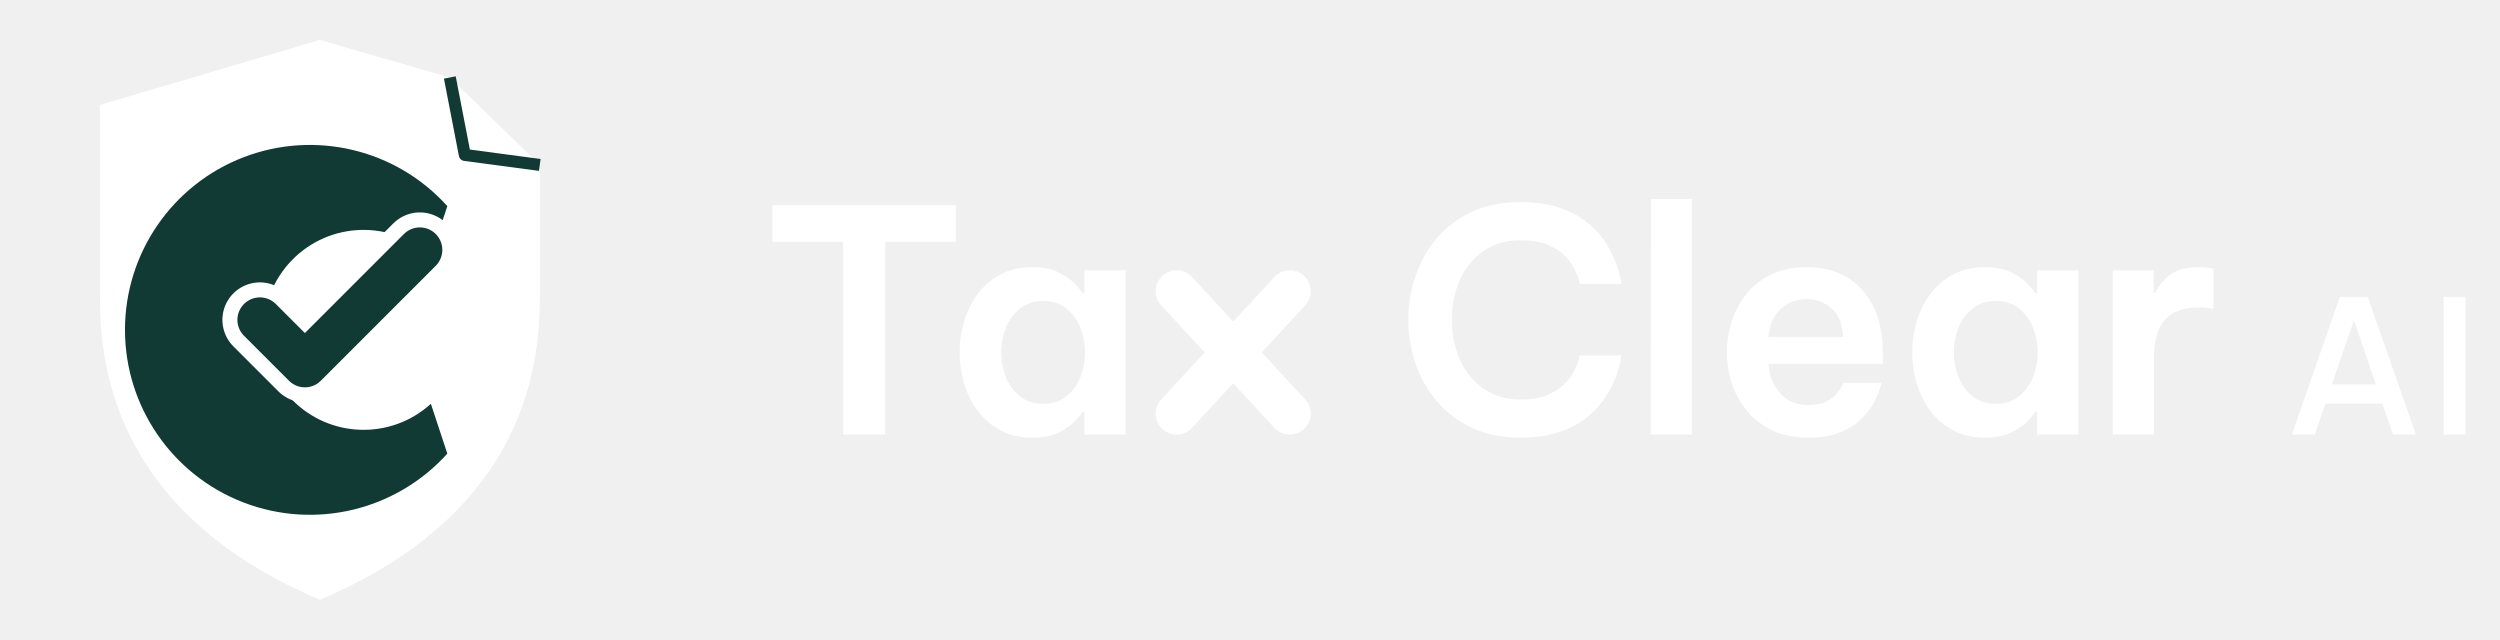
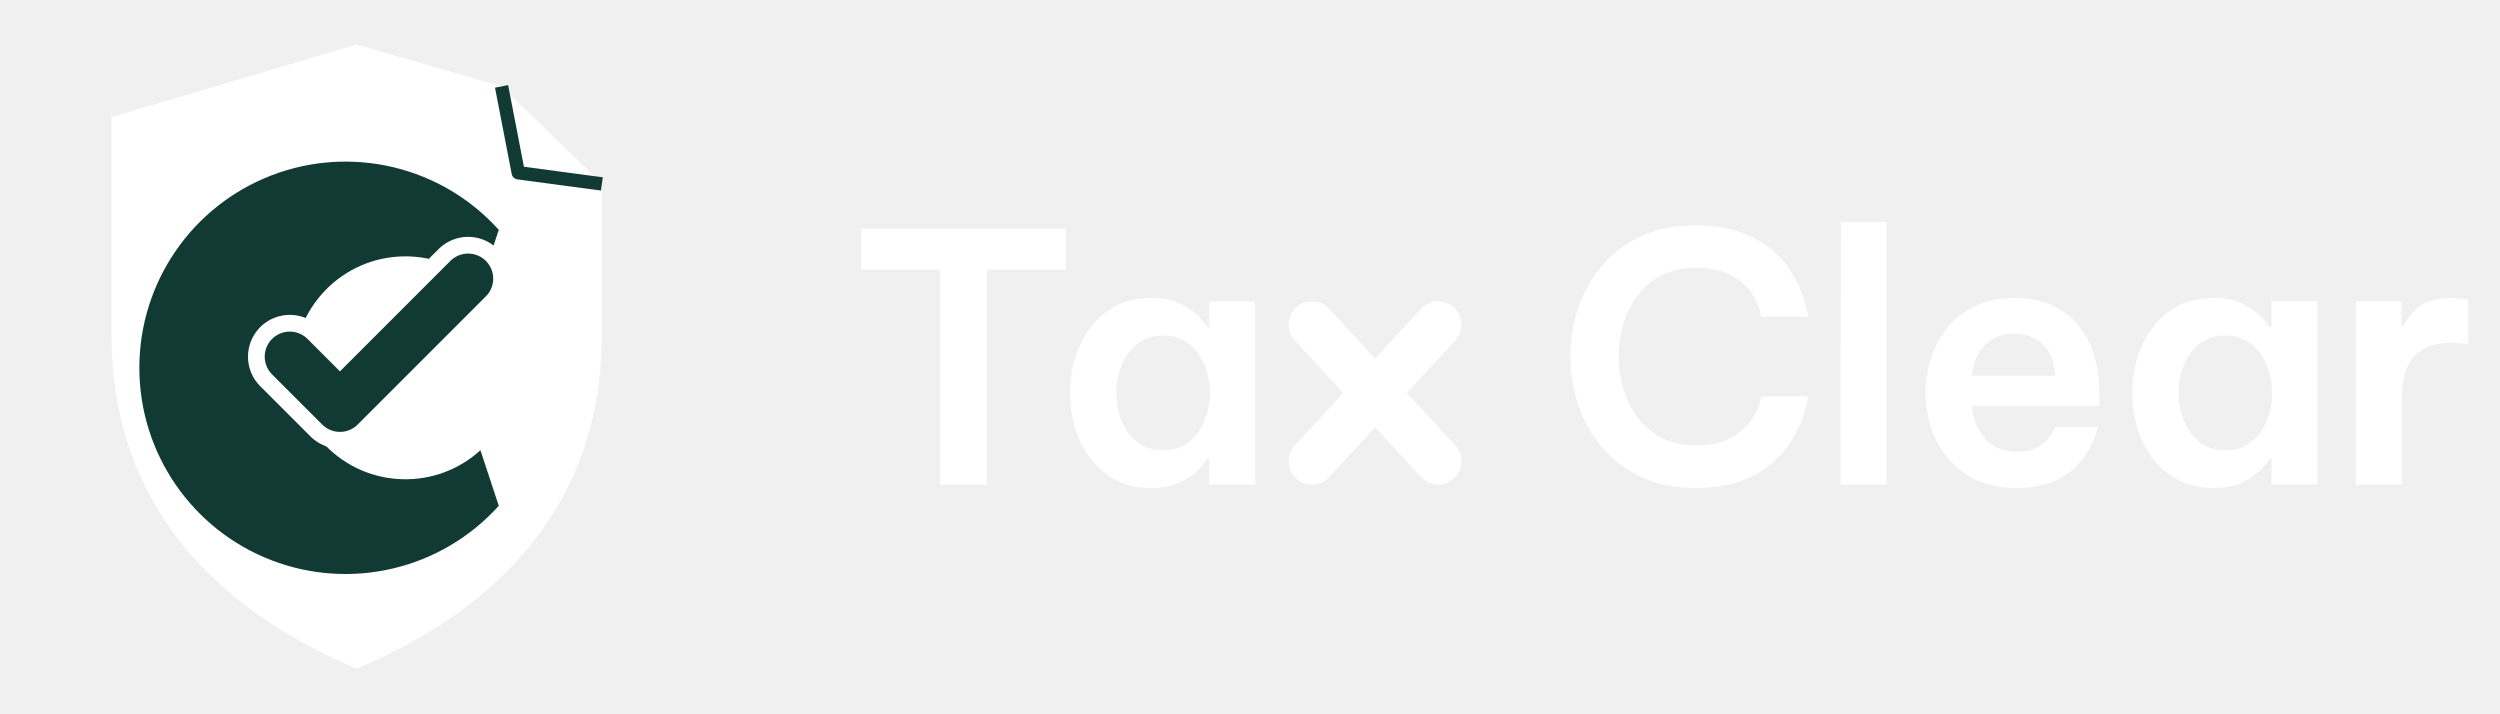
- <svg xmlns="http://www.w3.org/2000/svg" viewBox="0 0 250.1 64" width="250.1" height="64" role="img" aria-label="Tax Clear AI">
+ <svg xmlns="http://www.w3.org/2000/svg" viewBox="0 0 224.3 64" width="224.3" height="64" role="img" aria-label="Tax Clear">
  <g transform="translate(0 0) scale(1)">
    <g transform="scale(.5)">
      <path d="M64 8L90 15.5L108 33V60C108 90 90 109 64 120C38 109 20 90 20 60V21Z" fill="#ffffff" />
      <path d="M90 15.5L93 31L108 33" fill="none" stroke="#123a35" stroke-width="2.4" stroke-linejoin="round" />
      <path d="M89.50 41.24A37 37 0 1 0 89.50 90.76L86.21 80.79A20 20 0 1 1 86.21 51.21Z" fill="#123a35" />
      <path d="M52 64L61 73L84 50" fill="none" stroke="#ffffff" stroke-width="15" stroke-linecap="round" stroke-linejoin="round" />
      <path d="M52 64L61 73L84 50" fill="none" stroke="#123a35" stroke-width="9" stroke-linecap="round" stroke-linejoin="round" />
    </g>
  </g>
  <path d="M84.339 43.47V24.188H77.271V20.53H95.623V24.188H88.555V43.47ZM103.283 26.73Q104.864 26.73 105.887 27.242Q106.91 27.753 107.499 28.358Q108.088 28.962 108.305 29.334H108.491V27.04H112.614V43.47H108.491V41.176H108.305Q108.088 41.548 107.499 42.168Q106.91 42.788 105.887 43.284Q104.864 43.78 103.283 43.78Q101.454 43.78 100.09 43.052Q98.726 42.323 97.811 41.099Q96.897 39.874 96.447 38.355Q95.998 36.836 95.998 35.255Q95.998 33.674 96.447 32.155Q96.897 30.636 97.811 29.411Q98.726 28.187 100.09 27.459Q101.454 26.73 103.283 26.73ZM104.368 30.109Q102.973 30.109 102.028 30.868Q101.082 31.628 100.617 32.806Q100.152 33.984 100.152 35.255Q100.152 36.526 100.617 37.704Q101.082 38.882 102.028 39.641Q102.973 40.401 104.368 40.401Q105.763 40.401 106.693 39.641Q107.623 38.882 108.088 37.704Q108.553 36.526 108.553 35.255Q108.553 33.984 108.088 32.806Q107.623 31.628 106.693 30.868Q105.763 30.109 104.368 30.109Z" fill="#ffffff" />
  <path d="M117.71 29.13L129.03 41.38" stroke="#ffffff" stroke-width="4.19" stroke-linecap="round" />
  <path d="M129.03 29.13L117.71 41.38" stroke="#ffffff" stroke-width="4.19" stroke-linecap="round" />
  <path d="M152.077 43.78Q149.287 43.78 147.194 42.773Q145.102 41.765 143.691 40.075Q142.281 38.386 141.583 36.293Q140.886 34.201 140.886 32.0Q140.886 29.799 141.583 27.691Q142.281 25.583 143.691 23.893Q145.102 22.204 147.194 21.212Q149.287 20.22 152.077 20.22Q154.402 20.22 156.076 20.809Q157.75 21.398 158.866 22.328Q159.982 23.258 160.648 24.312Q161.315 25.366 161.656 26.296Q161.997 27.226 162.106 27.815Q162.214 28.404 162.214 28.404H158.029Q158.029 28.404 157.921 27.97Q157.812 27.536 157.486 26.87Q157.161 26.203 156.51 25.552Q155.859 24.901 154.789 24.467Q153.72 24.033 152.139 24.033Q150.403 24.033 149.101 24.7Q147.799 25.366 146.931 26.513Q146.063 27.66 145.644 29.086Q145.226 30.512 145.226 32.0Q145.226 33.488 145.644 34.898Q146.063 36.309 146.931 37.456Q147.799 38.603 149.101 39.285Q150.403 39.967 152.139 39.967Q153.72 39.967 154.789 39.517Q155.859 39.068 156.51 38.417Q157.161 37.766 157.486 37.115Q157.812 36.464 157.921 36.014Q158.029 35.565 158.029 35.565H162.214Q162.214 35.565 162.106 36.154Q161.997 36.743 161.656 37.688Q161.315 38.634 160.648 39.672Q159.982 40.711 158.866 41.656Q157.75 42.602 156.076 43.191Q154.402 43.78 152.077 43.78ZM165.131 43.47 165.162 19.91H169.254V43.47ZM180.944 43.78Q178.836 43.78 177.301 43.052Q175.767 42.323 174.76 41.099Q173.752 39.874 173.256 38.355Q172.76 36.836 172.76 35.255Q172.76 33.674 173.24 32.171Q173.721 30.667 174.697 29.427Q175.674 28.187 177.193 27.459Q178.712 26.73 180.789 26.73Q183.021 26.73 184.726 27.722Q186.431 28.714 187.392 30.62Q188.353 32.527 188.353 35.348V36.402H176.914Q177.007 38.076 178.061 39.3Q179.115 40.525 180.944 40.525Q181.998 40.525 182.68 40.184Q183.362 39.843 183.734 39.394Q184.106 38.944 184.261 38.618Q184.416 38.293 184.416 38.293H188.229Q188.229 38.293 188.074 38.835Q187.919 39.378 187.5 40.2Q187.082 41.021 186.276 41.843Q185.47 42.664 184.168 43.222Q182.866 43.78 180.944 43.78ZM176.914 33.705H184.385Q184.292 31.783 183.238 30.853Q182.184 29.923 180.758 29.923Q179.177 29.923 178.123 30.93Q177.069 31.938 176.914 33.705ZM198.586 26.73Q200.167 26.73 201.19 27.242Q202.213 27.753 202.802 28.358Q203.391 28.962 203.608 29.334H203.794V27.04H207.917V43.47H203.794V41.176H203.608Q203.391 41.548 202.802 42.168Q202.213 42.788 201.19 43.284Q200.167 43.78 198.586 43.78Q196.757 43.78 195.393 43.052Q194.029 42.323 193.114 41.099Q192.2 39.874 191.75 38.355Q191.301 36.836 191.301 35.255Q191.301 33.674 191.75 32.155Q192.2 30.636 193.114 29.411Q194.029 28.187 195.393 27.459Q196.757 26.73 198.586 26.73ZM199.671 30.109Q198.276 30.109 197.33 30.868Q196.385 31.628 195.92 32.806Q195.455 33.984 195.455 35.255Q195.455 36.526 195.92 37.704Q196.385 38.882 197.33 39.641Q198.276 40.401 199.671 40.401Q201.066 40.401 201.996 39.641Q202.926 38.882 203.391 37.704Q203.856 36.526 203.856 35.255Q203.856 33.984 203.391 32.806Q202.926 31.628 201.996 30.868Q201.066 30.109 199.671 30.109ZM211.361 43.47V27.04H215.453V29.303H215.608Q216.042 28.342 217.034 27.536Q218.026 26.73 220.01 26.73Q220.63 26.73 221.033 26.807Q221.436 26.885 221.436 26.885V30.884Q221.436 30.884 220.986 30.822Q220.537 30.76 219.886 30.76Q217.716 30.76 216.6 31.969Q215.484 33.178 215.484 35.875V43.47Z" fill="#ffffff" />
-   <path d="M229.279 43.47 234.078 29.706H236.868L241.685 43.47H239.397L238.337 40.382H232.627L231.567 43.47ZM233.278 38.448H237.686L235.491 32.031ZM244.463 43.47V29.706H246.639V43.47Z" fill="#ffffff" />
</svg>
